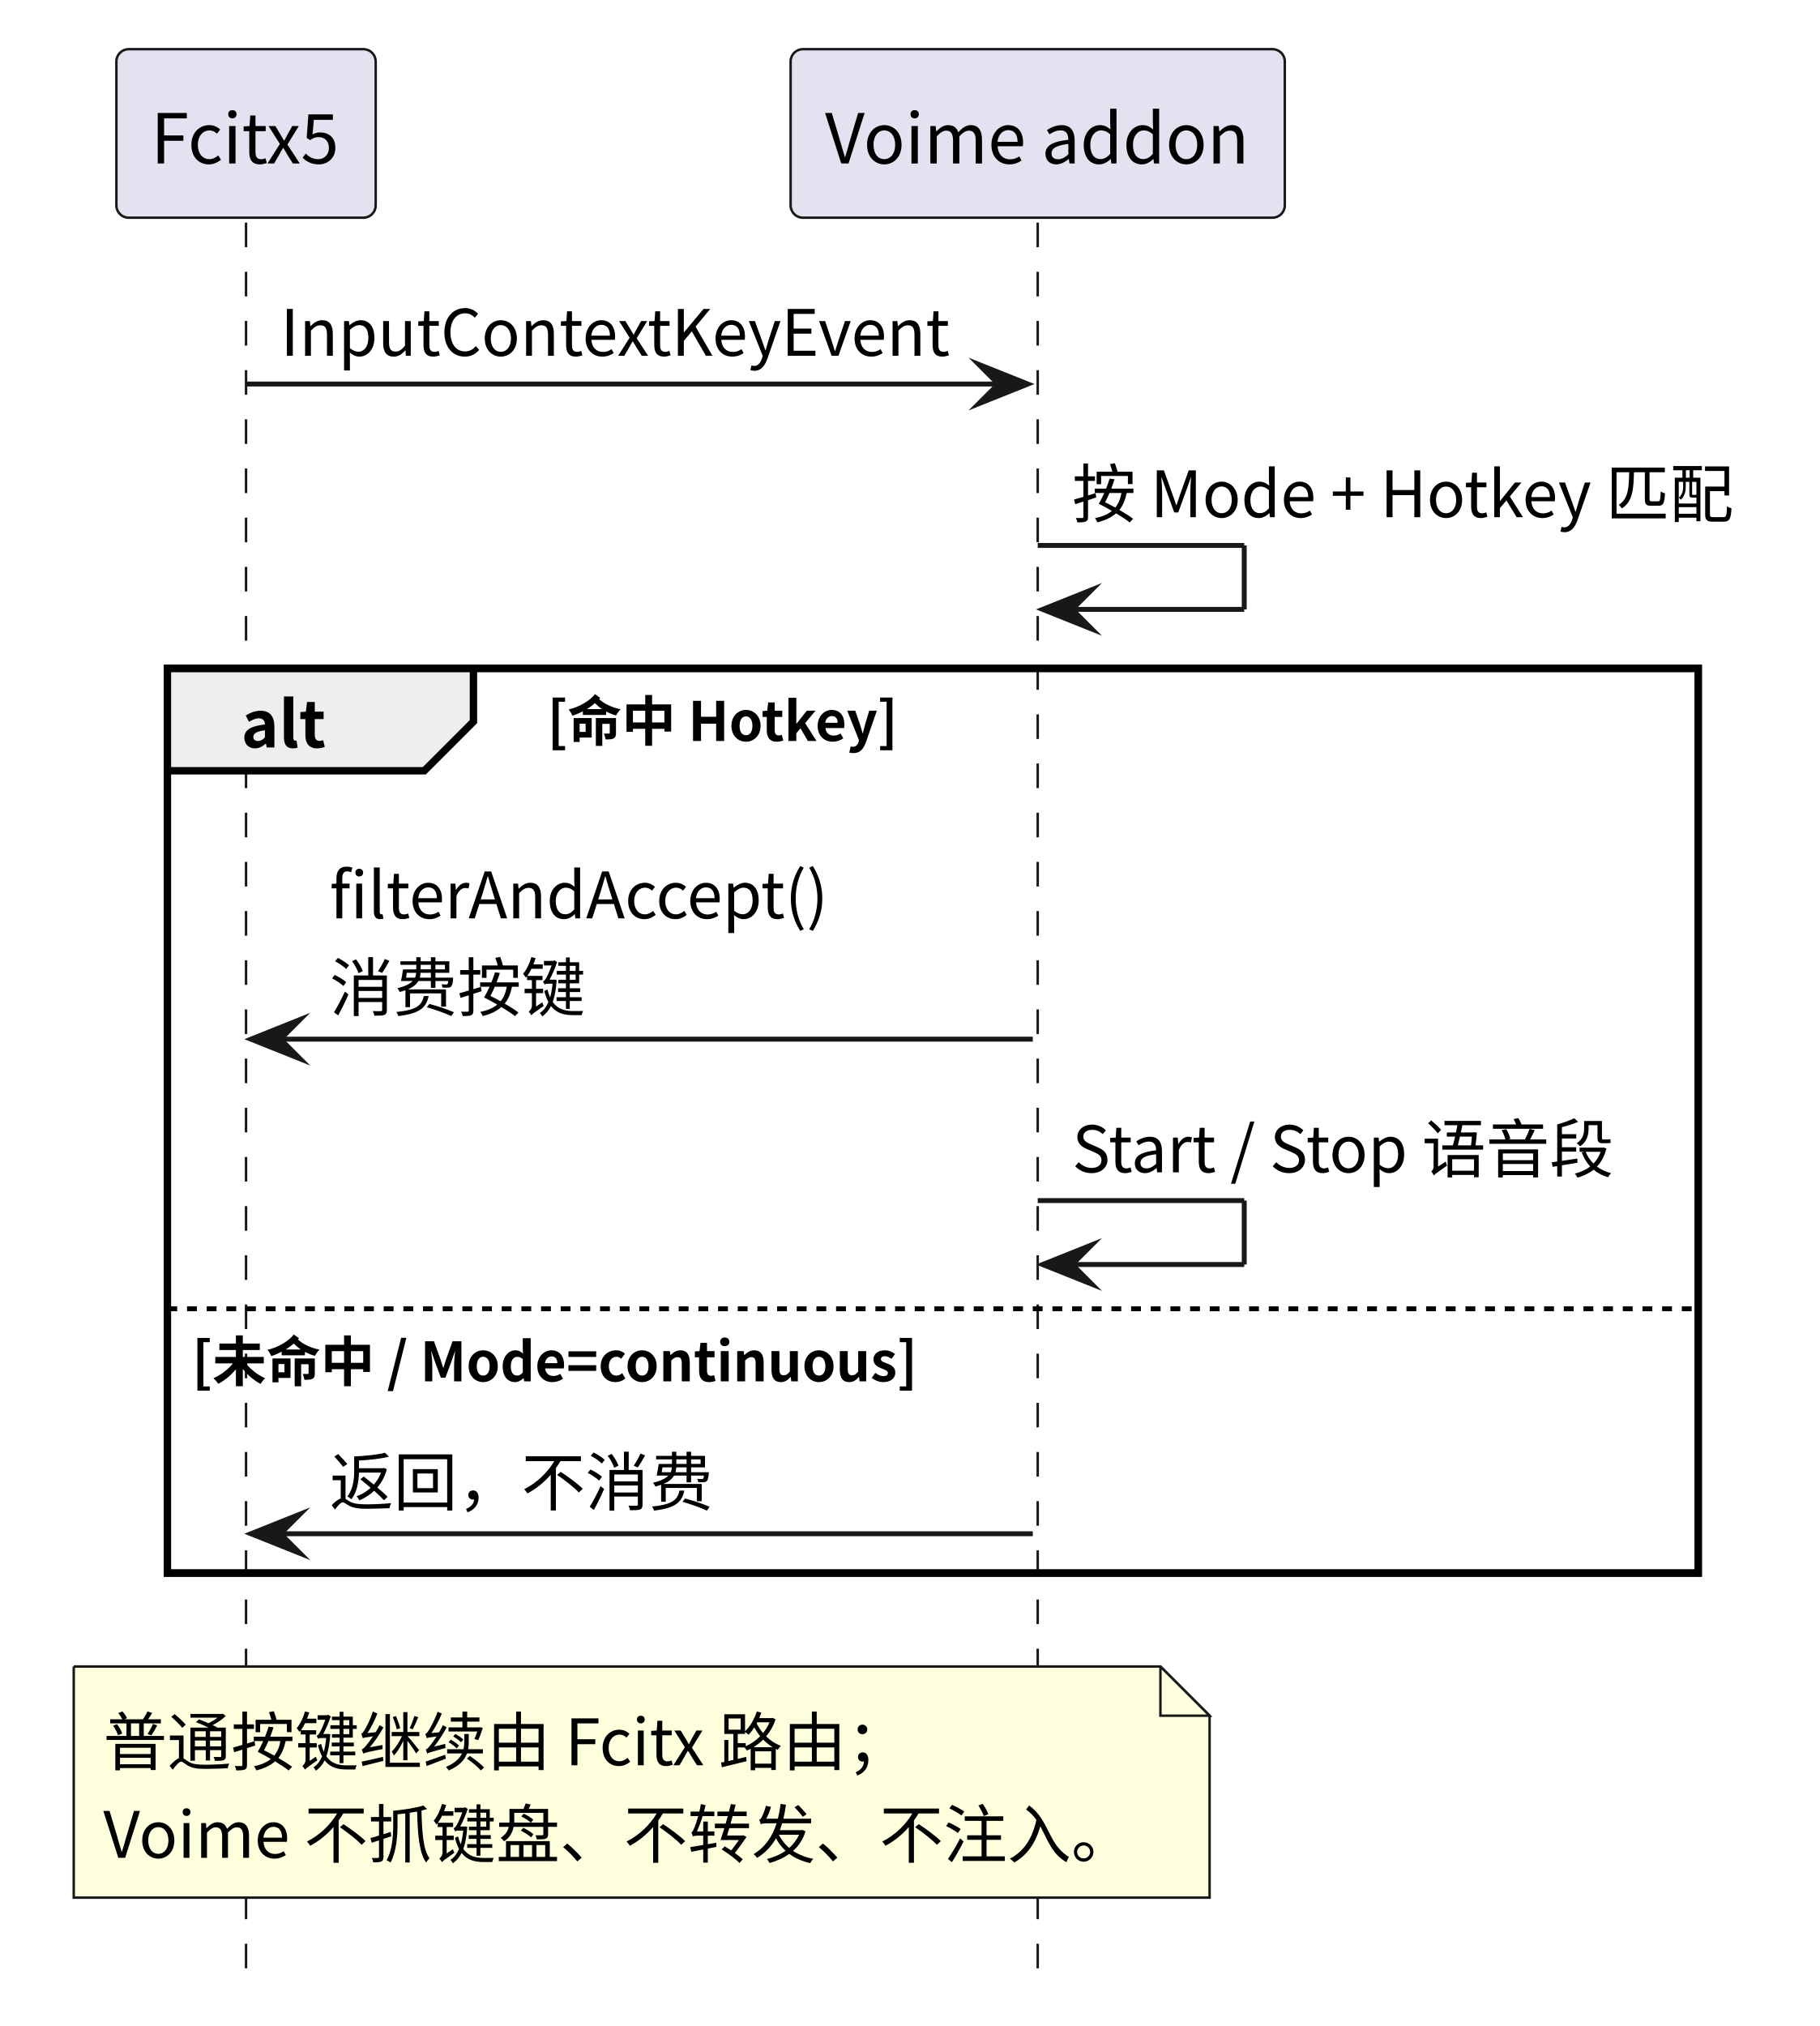
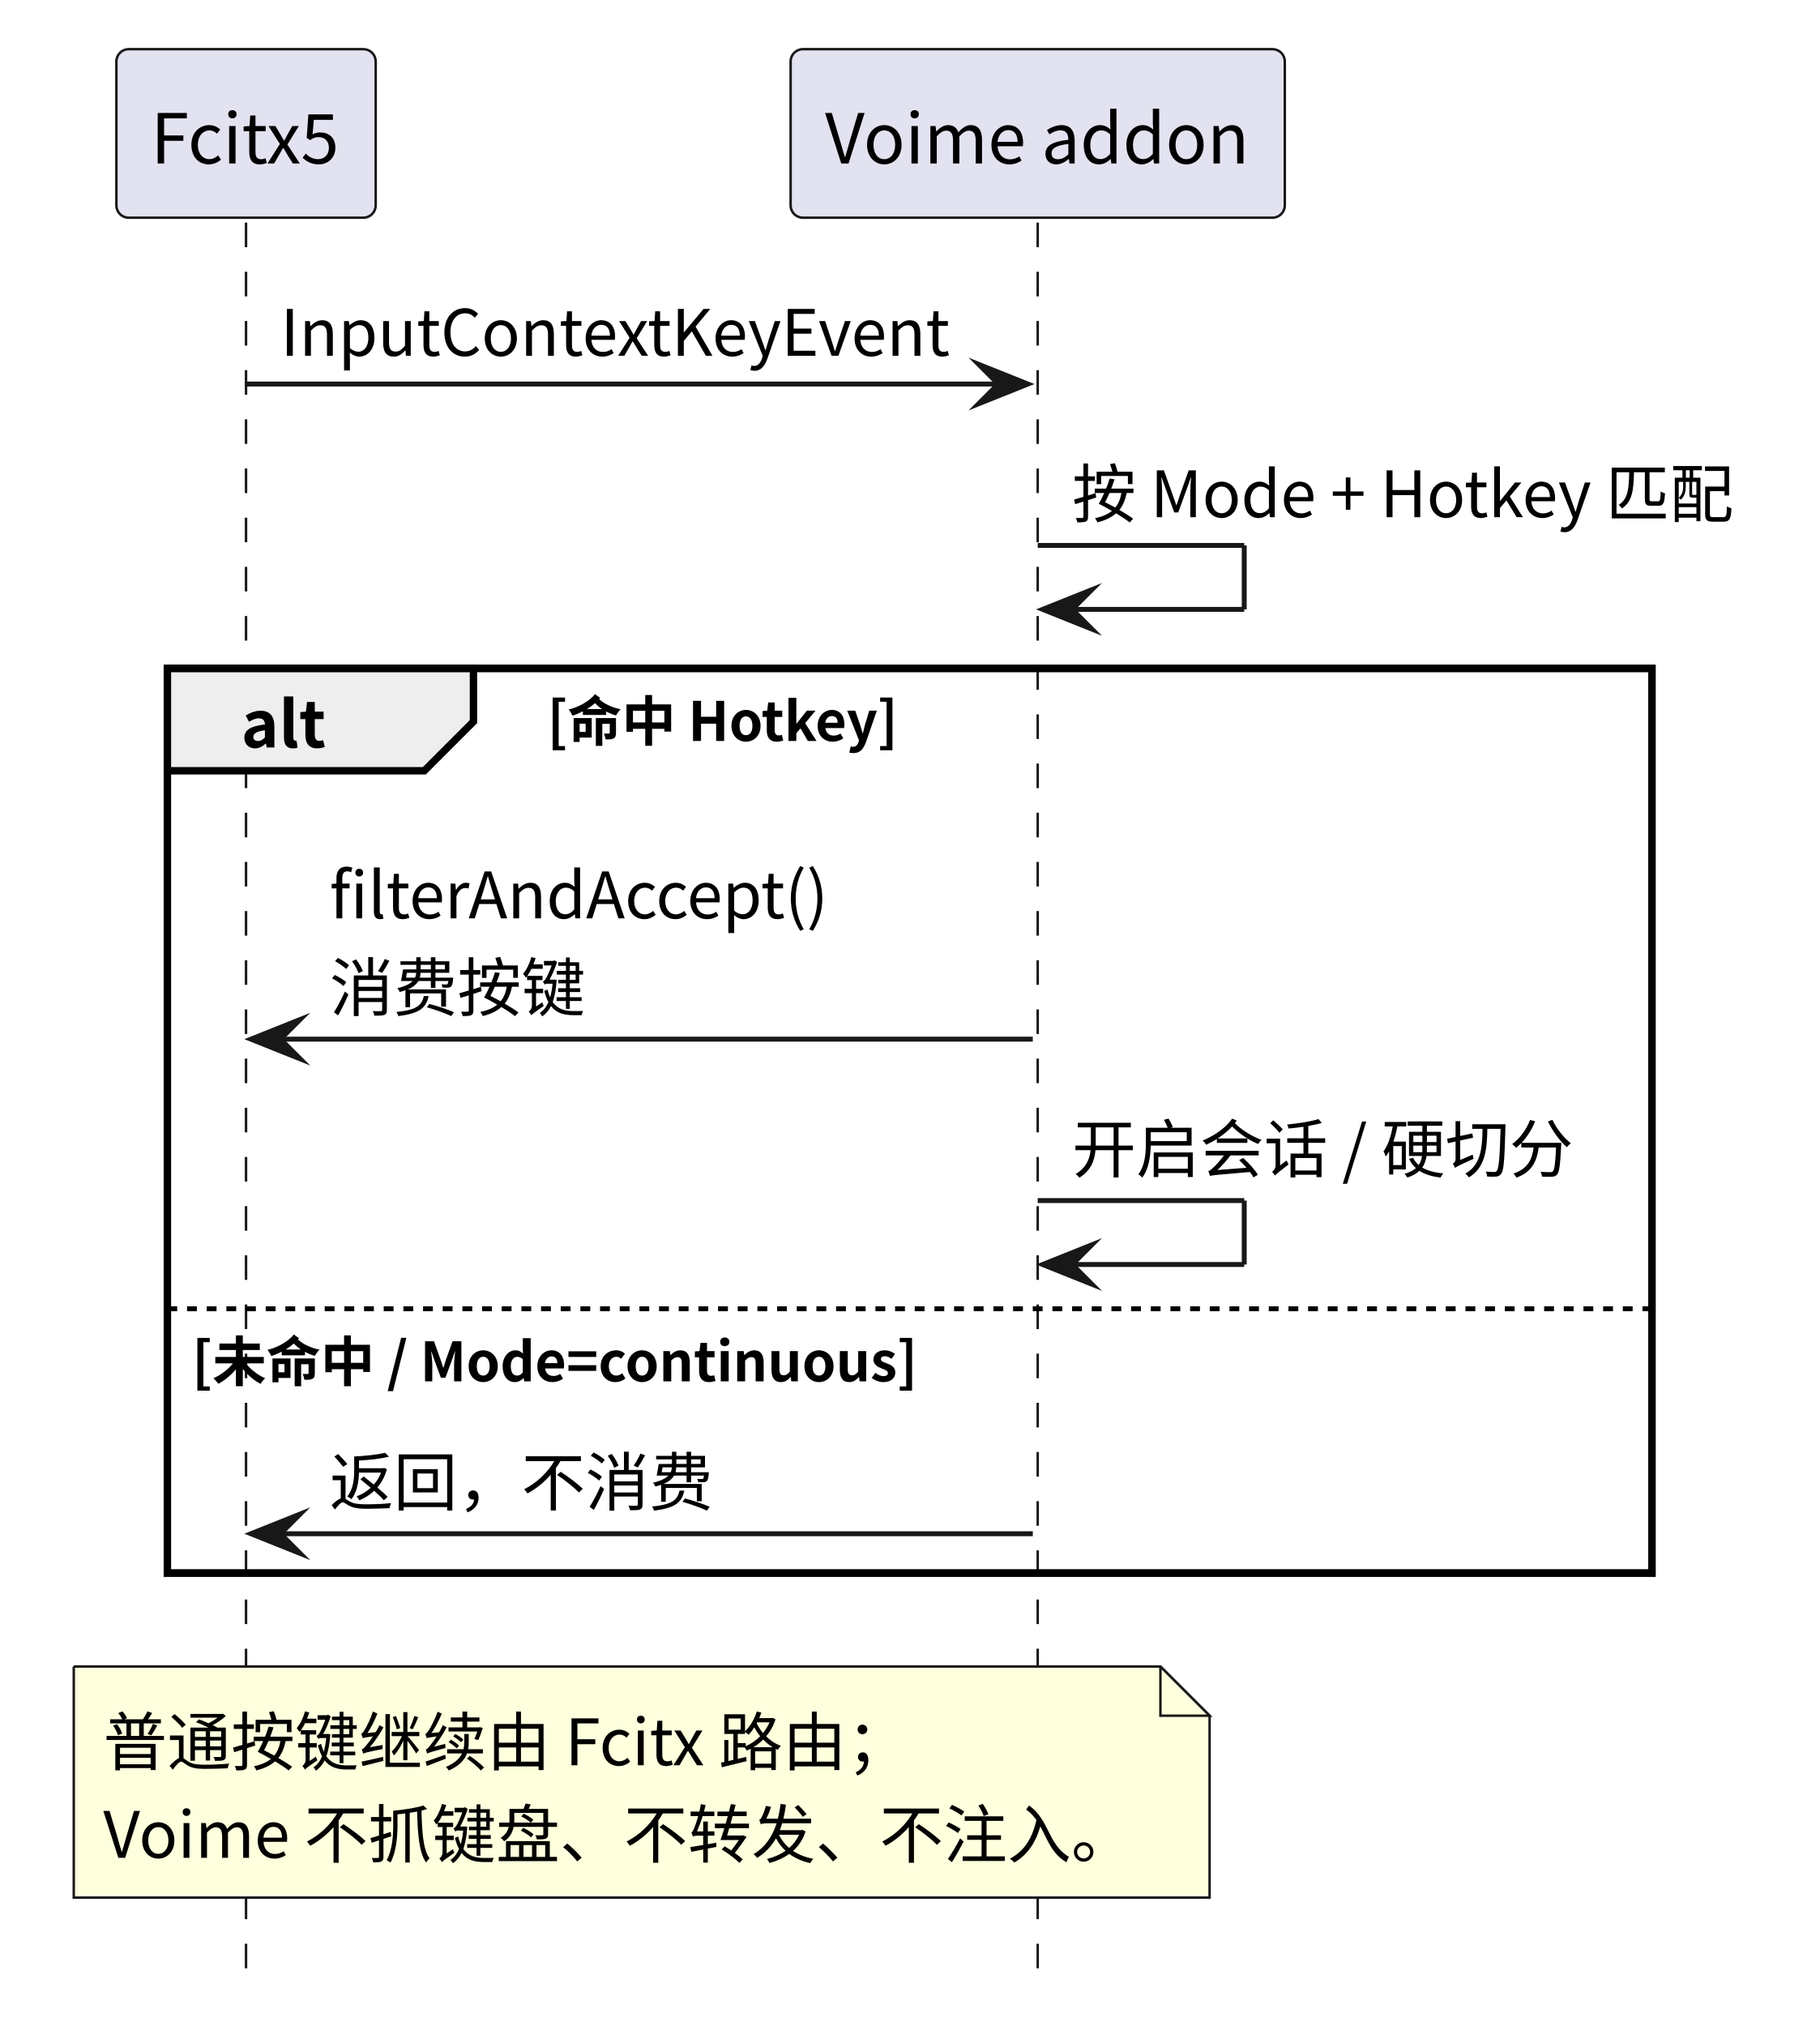
<svg xmlns="http://www.w3.org/2000/svg" version="1.1" data-diagram-type="SEQUENCE" style="width:370px;height:412px;background:#FFFFFF;" width="370px" height="412px" viewBox="0 0 370 412" zoomAndPan="magnify" preserveAspectRatio="none" contentStyleType="text/css">
  <defs />
  <g font-family="sans-serif" lengthAdjust="spacing">
-     <rect x="34.037" y="135.92" width="311.339" height="183.976" fill="none" style="stroke:#000;stroke-width:1.5;" />
+     <rect x="34.037" y="135.92" width="301.927" height="183.976" fill="none" style="stroke:#000;stroke-width:1.5;" />
    <g>
      <rect x="46.537" y="45.272" width="8" height="356.272" fill="#000" fill-opacity="0" />
      <line x1="50.037" y1="45.272" x2="50.037" y2="401.544" style="stroke:#181818;stroke-width:0.5;stroke-dasharray:5,5;" />
    </g>
    <g>
      <rect x="207.544" y="45.272" width="8" height="356.272" fill="#000" fill-opacity="0" />
      <line x1="211.044" y1="45.272" x2="211.044" y2="401.544" style="stroke:#181818;stroke-width:0.5;stroke-dasharray:5,5;" />
    </g>
    <rect x="23.668" y="10" width="52.738" height="34.272" fill="#E2E2F0" style="stroke:#181818;stroke-width:0.5;" rx="2.5" ry="2.5" />
    <text x="30.668" y="33.24" fill="#000" font-size="14" textLength="38.738" font-family="'Noto Sans CJK SC'">Fcitx5</text>
    <rect x="160.791" y="10" width="100.506" height="34.272" fill="#E2E2F0" style="stroke:#181818;stroke-width:0.5;" rx="2.5" ry="2.5" />
    <text x="167.791" y="33.24" fill="#000" font-size="14" textLength="86.506" font-family="'Noto Sans CJK SC'">Voime addon</text>
    <polygon points="199.044,74.096,209.044,78.096,199.044,82.096,203.044,78.096" fill="#181818" style="stroke:#181818;stroke-width:1;stroke-linejoin:miter;stroke-miterlimit:10;" />
    <line x1="50.037" y1="78.096" x2="205.044" y2="78.096" style="stroke:#181818;stroke-width:1;" />
    <text x="57.037" y="72.352" fill="#000" font-size="13" textLength="137.007" font-family="'Noto Sans CJK SC'">InputContextKeyEvent</text>
    <line x1="211.044" y1="110.92" x2="253.044" y2="110.92" style="stroke:#181818;stroke-width:1;" />
    <line x1="253.044" y1="110.92" x2="253.044" y2="123.92" style="stroke:#181818;stroke-width:1;" />
    <line x1="212.044" y1="123.92" x2="253.044" y2="123.92" style="stroke:#181818;stroke-width:1;" />
    <polygon points="222.044,119.92,212.044,123.92,222.044,127.92,218.044,123.92" fill="#181818" style="stroke:#181818;stroke-width:1;stroke-linejoin:miter;stroke-miterlimit:10;" />
    <text x="218.044" y="105.176" fill="#000" font-size="13" textLength="134.953" font-family="'Noto Sans CJK SC'">按 Mode + Hotkey 匹配</text>
    <path d="M34.037,135.92 L96.288,135.92 L96.288,146.744 L86.288,156.744 L34.037,156.744 L34.037,135.92" style="stroke:#000;stroke-width:1.5;" fill="#EEE" />
-     <rect x="34.037" y="135.92" width="311.339" height="183.976" fill="none" style="stroke:#000;stroke-width:1.5;" />
+     <rect x="34.037" y="135.92" width="301.927" height="183.976" fill="none" style="stroke:#000;stroke-width:1.5;" />
    <text x="49.037" y="152" fill="#000" font-size="13" textLength="17.251" font-weight="700" font-family="'Noto Sans CJK SC'">alt</text>
    <text x="111.288" y="150.68" fill="#000" font-size="11" textLength="72.005" font-weight="700" font-family="'Noto Sans CJK SC'">[命中 Hotkey]</text>
    <polygon points="61.037,207.32,51.037,211.32,61.037,215.32,57.037,211.32" fill="#181818" style="stroke:#181818;stroke-width:1;stroke-linejoin:miter;stroke-miterlimit:10;" />
    <line x1="55.037" y1="211.32" x2="210.044" y2="211.32" style="stroke:#181818;stroke-width:1;" />
    <text x="67.037" y="186.752" fill="#000" font-size="13" textLength="102.648" font-family="'Noto Sans CJK SC'">filterAndAccept()</text>
    <text x="67.037" y="205.576" fill="#000" font-size="13" textLength="52" font-family="'Noto Sans CJK SC'">消费按键</text>
    <line x1="211.044" y1="244.144" x2="253.044" y2="244.144" style="stroke:#181818;stroke-width:1;" />
    <line x1="253.044" y1="244.144" x2="253.044" y2="257.144" style="stroke:#181818;stroke-width:1;" />
    <line x1="212.044" y1="257.144" x2="253.044" y2="257.144" style="stroke:#181818;stroke-width:1;" />
    <polygon points="222.044,253.144,212.044,257.144,222.044,261.144,218.044,257.144" fill="#181818" style="stroke:#181818;stroke-width:1;stroke-linejoin:miter;stroke-miterlimit:10;" />
-     <text x="218.044" y="238.4" fill="#000" font-size="13" textLength="111.332" font-family="'Noto Sans CJK SC'">Start / Stop 语音段</text>
-     <line x1="34.037" y1="266.144" x2="345.376" y2="266.144" style="stroke:#000;stroke-width:1;stroke-dasharray:2,2;" />
+     <text x="218.044" y="238.4" fill="#000" font-size="13" textLength="101.92" font-family="'Noto Sans CJK SC'">开启会话 / 硬切分</text>
+     <line x1="34.037" y1="266.144" x2="335.964" y2="266.144" style="stroke:#000;stroke-width:1;stroke-dasharray:2,2;" />
    <text x="39.037" y="280.904" fill="#000" font-size="11" textLength="147.905" font-weight="700" font-family="'Noto Sans CJK SC'">[未命中 / Mode=continuous]</text>
    <polygon points="61.037,307.896,51.037,311.896,61.037,315.896,57.037,311.896" fill="#181818" style="stroke:#181818;stroke-width:1;stroke-linejoin:miter;stroke-miterlimit:10;" />
    <line x1="55.037" y1="311.896" x2="210.044" y2="311.896" style="stroke:#181818;stroke-width:1;" />
    <text x="67.037" y="306.152" fill="#000" font-size="13" textLength="78" font-family="'Noto Sans CJK SC'">返回，不消费</text>
    <path d="M15,338.896 L15,385.896 L246,385.896 L246,348.896 L236,338.896 L15,338.896" style="stroke:#181818;stroke-width:0.5;" fill="#FEFFDD" />
    <path d="M236,338.896 L236,348.896 L246,348.896 L236,338.896" style="stroke:#181818;stroke-width:0.5;" fill="#FEFFDD" />
    <text x="21" y="358.976" fill="#000" font-size="13" textLength="164.58" font-family="'Noto Sans CJK SC'">普通按键继续由 Fcitx 路由；</text>
    <text x="21" y="377.8" fill="#000" font-size="13" textLength="210.08" font-family="'Noto Sans CJK SC'">Voime 不抓键盘、不转发、不注入。</text>
  </g>
</svg>
